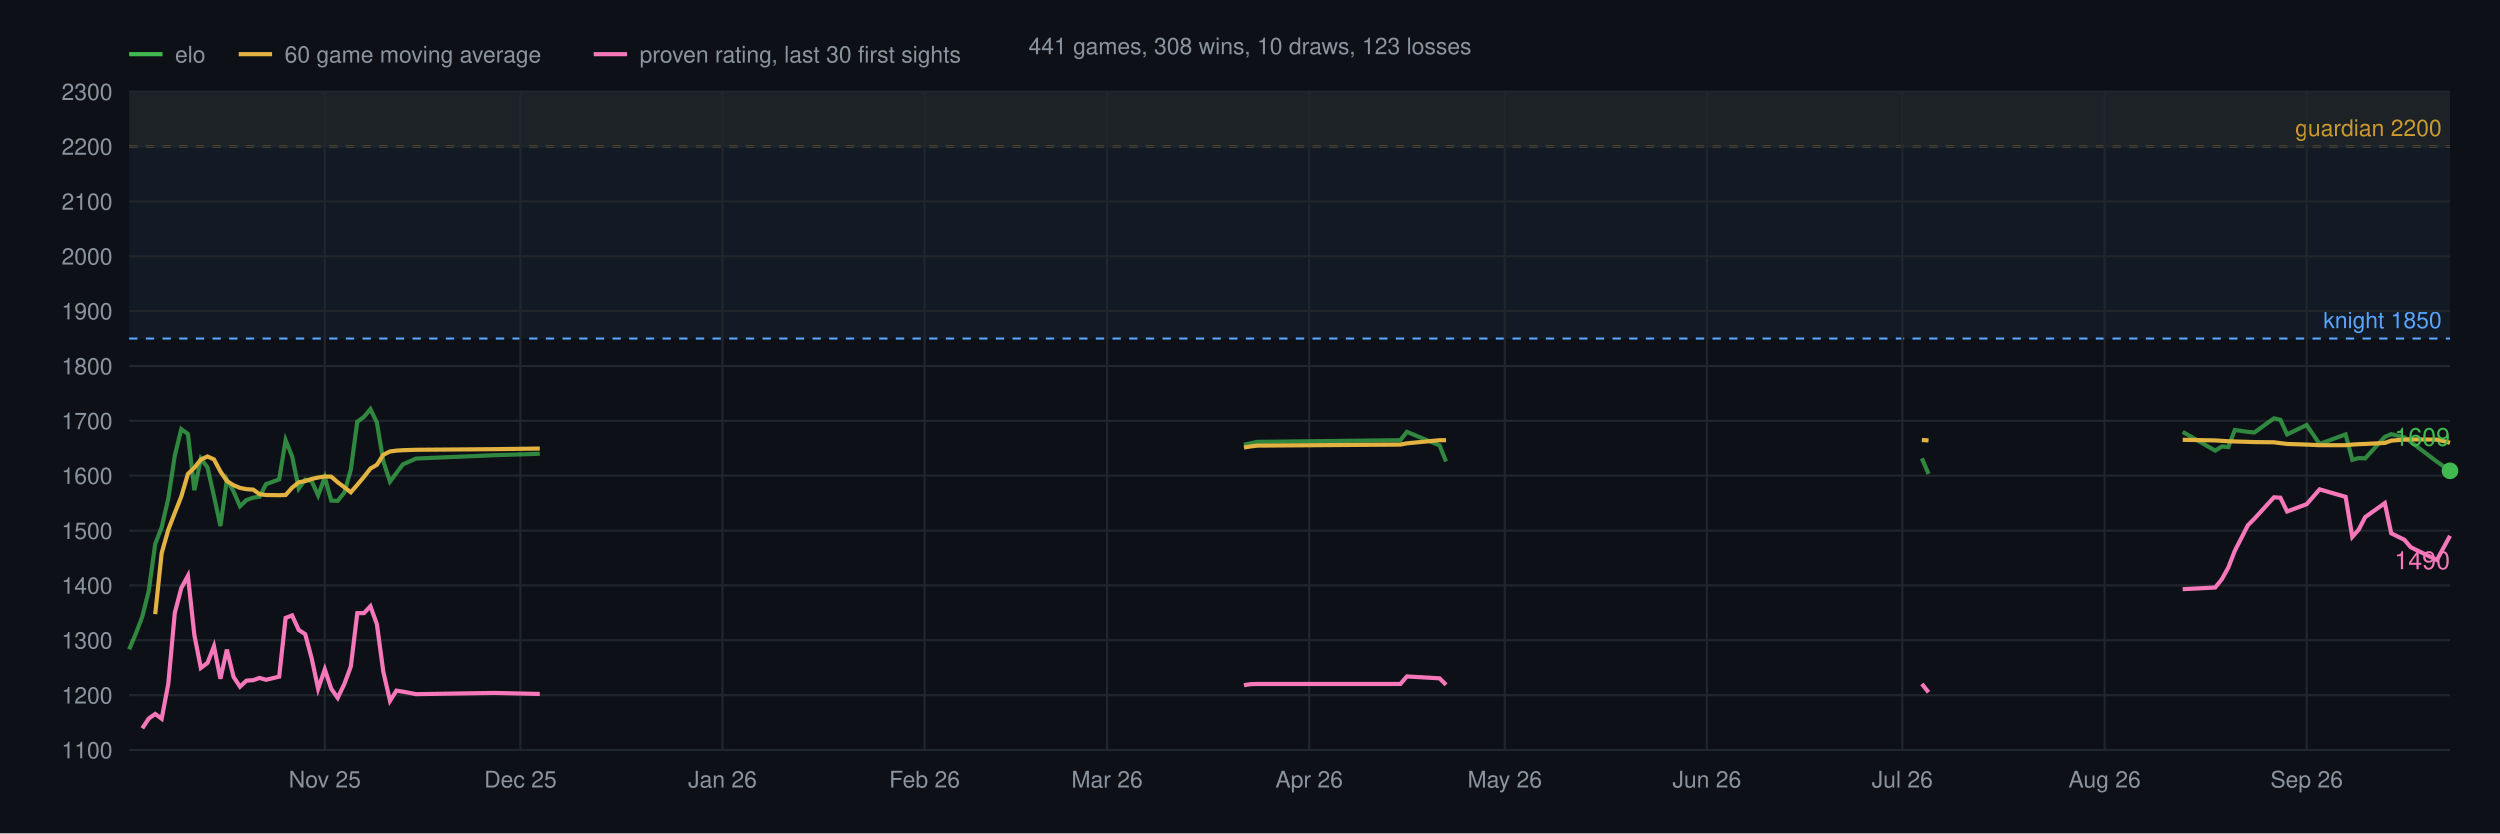
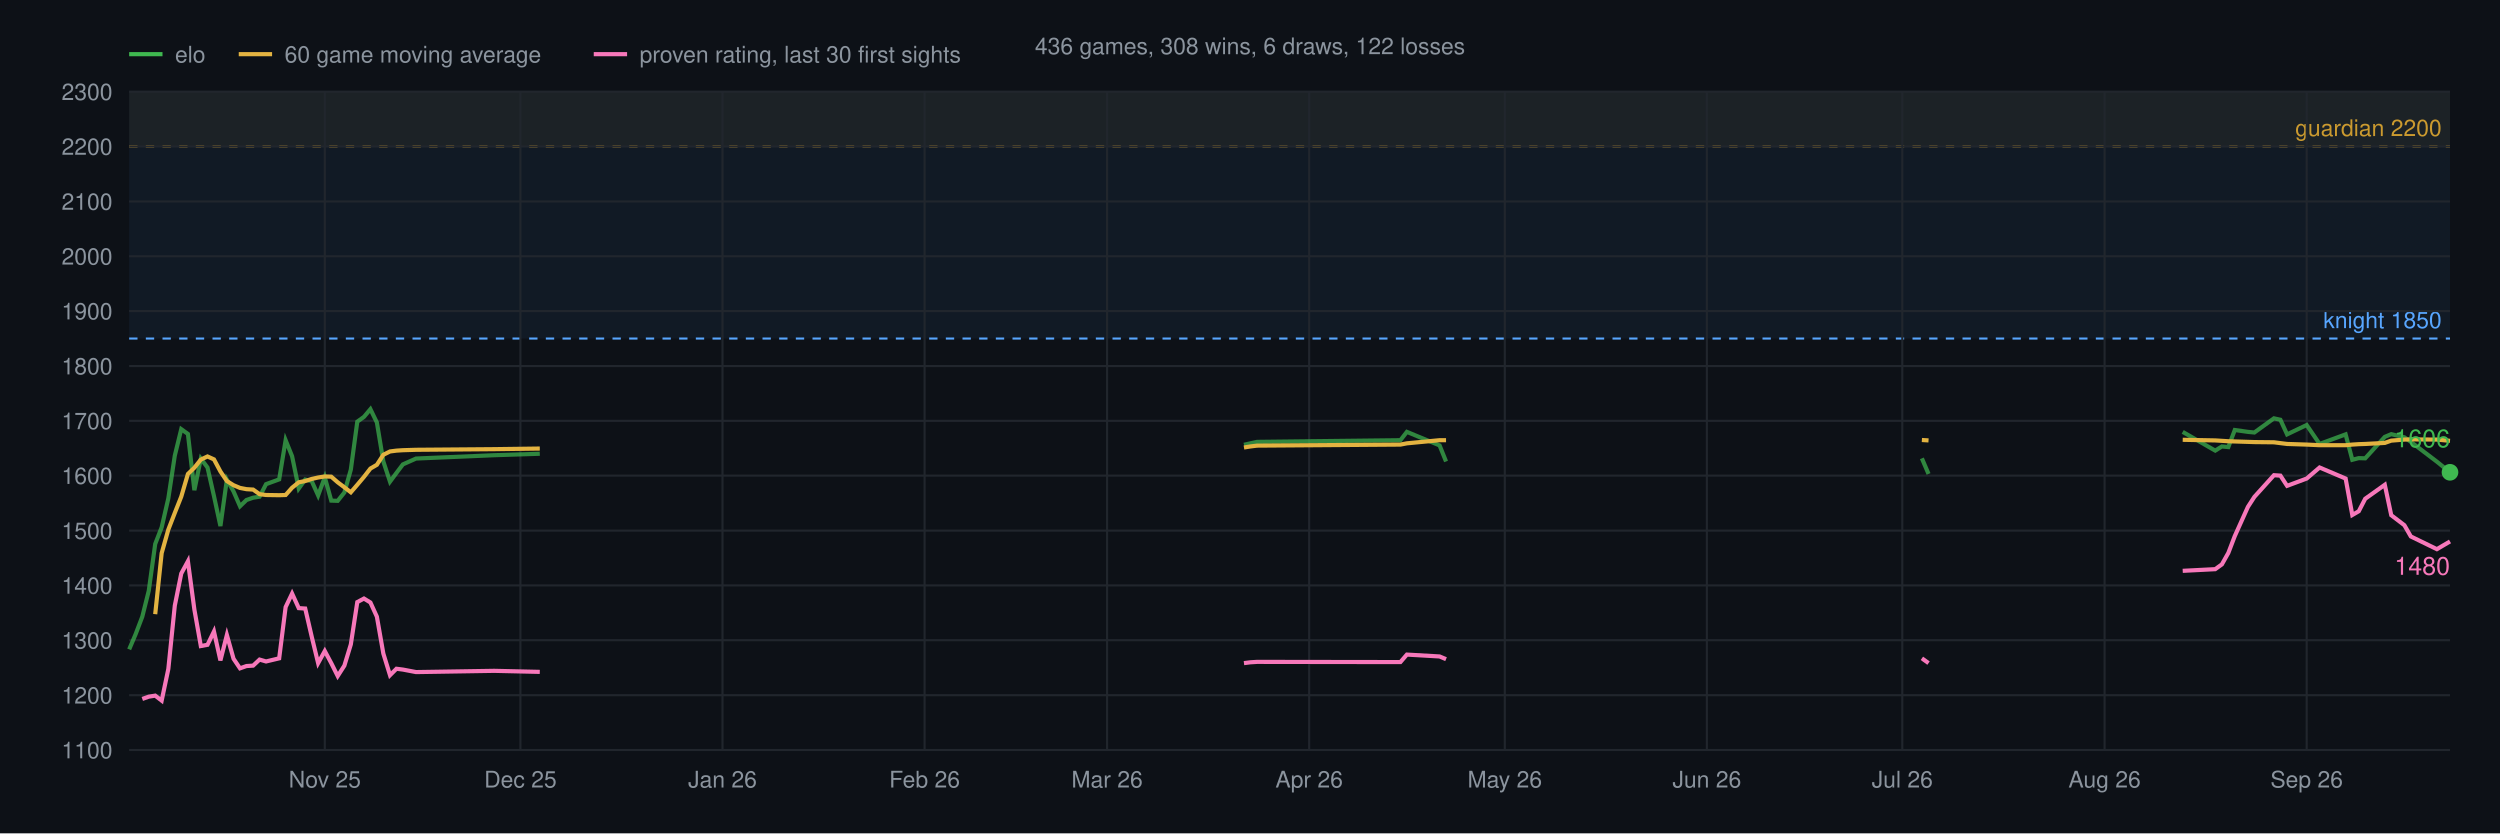
<svg xmlns="http://www.w3.org/2000/svg" viewBox="0 0 1200 400" font-family="Helvetica,sans-serif">
  <rect width="1200" height="400" fill="#0d1117" />
-   <text x="600" y="26" text-anchor="middle" font-size="11" fill="#8b949e">441 games, 308 wins, 10 draws, 123 losses</text>
+   <text x="600" y="26" text-anchor="middle" font-size="11" fill="#8b949e">436 games, 308 wins, 6 draws, 122 losses</text>
  <rect x="62" y="44" width="1114" height="26.3" fill="#d29922" fill-opacity="0.06" />
  <line x1="62" y1="70.3" x2="1176" y2="70.3" stroke="#d29922" stroke-width="1" stroke-dasharray="4 4" />
  <text x="1172" y="65.3" text-anchor="end" font-size="11" fill="#d29922">guardian 2200</text>
  <rect x="62" y="44" width="1114" height="118.5" fill="#58a6ff" fill-opacity="0.06" />
  <line x1="62" y1="162.5" x2="1176" y2="162.5" stroke="#58a6ff" stroke-width="1" stroke-dasharray="4 4" />
  <text x="1172" y="157.5" text-anchor="end" font-size="11" fill="#58a6ff">knight 1850</text>
  <line x1="62" y1="360.0" x2="1176" y2="360.0" stroke="#21262d" stroke-width="1" />
  <text x="54" y="364.0" text-anchor="end" font-size="11" fill="#8b949e">1100</text>
  <line x1="62" y1="333.7" x2="1176" y2="333.7" stroke="#21262d" stroke-width="1" />
  <text x="54" y="337.7" text-anchor="end" font-size="11" fill="#8b949e">1200</text>
  <line x1="62" y1="307.3" x2="1176" y2="307.3" stroke="#21262d" stroke-width="1" />
  <text x="54" y="311.3" text-anchor="end" font-size="11" fill="#8b949e">1300</text>
  <line x1="62" y1="281.0" x2="1176" y2="281.0" stroke="#21262d" stroke-width="1" />
  <text x="54" y="285.0" text-anchor="end" font-size="11" fill="#8b949e">1400</text>
  <line x1="62" y1="254.7" x2="1176" y2="254.7" stroke="#21262d" stroke-width="1" />
  <text x="54" y="258.7" text-anchor="end" font-size="11" fill="#8b949e">1500</text>
  <line x1="62" y1="228.3" x2="1176" y2="228.3" stroke="#21262d" stroke-width="1" />
  <text x="54" y="232.3" text-anchor="end" font-size="11" fill="#8b949e">1600</text>
  <line x1="62" y1="202.0" x2="1176" y2="202.0" stroke="#21262d" stroke-width="1" />
  <text x="54" y="206.0" text-anchor="end" font-size="11" fill="#8b949e">1700</text>
  <line x1="62" y1="175.7" x2="1176" y2="175.7" stroke="#21262d" stroke-width="1" />
  <text x="54" y="179.7" text-anchor="end" font-size="11" fill="#8b949e">1800</text>
  <line x1="62" y1="149.3" x2="1176" y2="149.3" stroke="#21262d" stroke-width="1" />
  <text x="54" y="153.3" text-anchor="end" font-size="11" fill="#8b949e">1900</text>
  <line x1="62" y1="123.0" x2="1176" y2="123.0" stroke="#21262d" stroke-width="1" />
  <text x="54" y="127.0" text-anchor="end" font-size="11" fill="#8b949e">2000</text>
  <line x1="62" y1="96.7" x2="1176" y2="96.7" stroke="#21262d" stroke-width="1" />
  <text x="54" y="100.7" text-anchor="end" font-size="11" fill="#8b949e">2100</text>
  <line x1="62" y1="70.3" x2="1176" y2="70.3" stroke="#21262d" stroke-width="1" />
  <text x="54" y="74.3" text-anchor="end" font-size="11" fill="#8b949e">2200</text>
  <line x1="62" y1="44.0" x2="1176" y2="44.0" stroke="#21262d" stroke-width="1" />
  <text x="54" y="48.0" text-anchor="end" font-size="11" fill="#8b949e">2300</text>
  <line x1="155.9" y1="44" x2="155.9" y2="360" stroke="#21262d" stroke-width="1" />
  <text x="155.9" y="378" text-anchor="middle" font-size="11" fill="#8b949e">Nov 25</text>
  <line x1="249.8" y1="44" x2="249.8" y2="360" stroke="#21262d" stroke-width="1" />
  <text x="249.8" y="378" text-anchor="middle" font-size="11" fill="#8b949e">Dec 25</text>
  <line x1="346.8" y1="44" x2="346.8" y2="360" stroke="#21262d" stroke-width="1" />
  <text x="346.8" y="378" text-anchor="middle" font-size="11" fill="#8b949e">Jan 26</text>
  <line x1="443.8" y1="44" x2="443.8" y2="360" stroke="#21262d" stroke-width="1" />
  <text x="443.8" y="378" text-anchor="middle" font-size="11" fill="#8b949e">Feb 26</text>
  <line x1="531.4" y1="44" x2="531.4" y2="360" stroke="#21262d" stroke-width="1" />
  <text x="531.4" y="378" text-anchor="middle" font-size="11" fill="#8b949e">Mar 26</text>
  <line x1="628.4" y1="44" x2="628.4" y2="360" stroke="#21262d" stroke-width="1" />
  <text x="628.4" y="378" text-anchor="middle" font-size="11" fill="#8b949e">Apr 26</text>
  <line x1="722.3" y1="44" x2="722.3" y2="360" stroke="#21262d" stroke-width="1" />
  <text x="722.3" y="378" text-anchor="middle" font-size="11" fill="#8b949e">May 26</text>
  <line x1="819.3" y1="44" x2="819.3" y2="360" stroke="#21262d" stroke-width="1" />
  <text x="819.3" y="378" text-anchor="middle" font-size="11" fill="#8b949e">Jun 26</text>
  <line x1="913.1" y1="44" x2="913.1" y2="360" stroke="#21262d" stroke-width="1" />
  <text x="913.1" y="378" text-anchor="middle" font-size="11" fill="#8b949e">Jul 26</text>
  <line x1="1010.2" y1="44" x2="1010.2" y2="360" stroke="#21262d" stroke-width="1" />
  <text x="1010.2" y="378" text-anchor="middle" font-size="11" fill="#8b949e">Aug 26</text>
  <line x1="1107.2" y1="44" x2="1107.2" y2="360" stroke="#21262d" stroke-width="1" />
  <text x="1107.2" y="378" text-anchor="middle" font-size="11" fill="#8b949e">Sep 26</text>
  <polyline points="62.0,311.7 65.1,304.4 68.3,296.0 71.4,283.6 74.5,261.1 77.6,253.1 80.8,239.2 83.9,218.7 87.0,206.0 90.2,208.3 93.3,235.3 96.4,220.1 99.6,224.4 102.7,238.1 105.8,252.5 108.9,230.2 112.1,235.9 115.2,243.0 118.3,240.0 121.5,238.9 124.6,238.4 127.7,232.4 134.0,230.1 137.1,211.3 140.2,219.0 143.4,234.5 146.5,230.2 149.6,230.9 152.7,237.8 155.9,229.1 159.0,240.3 162.1,240.4 165.3,236.4 168.4,225.4 171.5,202.4 174.7,200.1 177.8,196.4 180.9,202.8 184.0,221.5 187.2,231.2 190.3,227.0 193.4,222.9 199.7,220.1 237.2,218.5 259.1,217.8" fill="none" stroke="#3fb950" stroke-width="2" stroke-opacity="0.7" />
  <polyline points="597.1,213.5 600.2,212.8 603.4,212.1 672.2,211.3 675.3,207.3 691.0,213.8 694.1,221.5" fill="none" stroke="#3fb950" stroke-width="2" stroke-opacity="0.7" />
  <polyline points="922.5,220.0 925.7,227.5" fill="none" stroke="#3fb950" stroke-width="2" stroke-opacity="0.7" />
-   <polyline points="1047.7,207.3 1063.3,216.3 1066.5,214.3 1069.6,214.6 1072.7,206.4 1079.0,207.3 1082.1,207.6 1091.5,200.8 1094.6,201.5 1097.8,208.5 1107.2,204.0 1113.4,213.1 1125.9,208.5 1129.1,220.7 1132.2,219.9 1135.3,220.0 1144.7,209.7 1147.8,208.4 1154.1,209.9 1157.2,212.1 1169.7,221.6 1176.0,226.0" fill="none" stroke="#3fb950" stroke-width="2" stroke-opacity="0.7" />
+   <polyline points="1047.7,207.3 1063.3,216.3 1066.5,214.3 1069.6,214.6 1072.7,206.4 1079.0,207.3 1082.1,207.6 1091.5,200.8 1094.6,201.5 1097.8,208.5 1107.2,204.0 1113.4,213.1 1125.9,208.5 1129.1,220.7 1132.2,219.9 1135.3,220.0 1144.7,209.7 1147.8,208.4 1154.1,209.9 1157.2,212.1 1169.7,221.6 1176.0,226.7" fill="none" stroke="#3fb950" stroke-width="2" stroke-opacity="0.7" />
  <polyline points="74.5,294.8 77.6,265.5 80.8,254.2 83.9,246.2 87.0,238.4 90.2,227.5 93.3,224.5 96.4,220.6 99.6,219.1 102.7,220.5 105.8,226.3 108.9,230.9 112.1,232.9 115.2,234.2 118.3,234.8 121.5,235.0 124.6,237.2 127.7,237.6 134.0,237.7 137.1,237.6 140.2,234.1 143.4,231.5 146.5,230.9 149.6,229.9 152.7,229.2 155.9,228.7 159.0,228.8 162.1,231.5 165.3,233.9 168.4,236.3 171.5,232.7 174.7,228.9 177.8,224.9 180.9,223.1 184.0,218.3 187.2,216.7 190.3,216.3 193.4,216.1 199.7,215.9 237.2,215.6 259.1,215.3" fill="none" stroke="#e3b341" stroke-width="2" stroke-opacity="1" />
  <polyline points="597.1,214.8 600.2,214.3 603.4,213.9 672.2,213.4 675.3,212.8 691.0,211.3 694.1,211.3" fill="none" stroke="#e3b341" stroke-width="2" stroke-opacity="1" />
  <polyline points="922.5,211.2 925.7,211.4" fill="none" stroke="#e3b341" stroke-width="2" stroke-opacity="1" />
-   <polyline points="1047.7,211.1 1063.3,211.4 1066.5,211.6 1069.6,211.8 1072.7,211.9 1079.0,212.1 1082.1,212.2 1091.5,212.3 1094.6,212.7 1097.8,213.1 1107.2,213.4 1113.4,213.7 1125.9,213.7 1129.1,213.4 1132.2,213.2 1135.3,213.1 1144.7,212.6 1147.8,211.5 1154.1,211.0 1157.2,210.9 1169.7,211.0 1176.0,212.5" fill="none" stroke="#e3b341" stroke-width="2" stroke-opacity="1" />
-   <polyline points="68.3,349.6 71.4,344.9 74.5,342.7 77.6,345.0 80.8,328.1 83.9,294.2 87.0,282.3 90.2,276.4 93.3,304.9 96.4,320.6 99.6,318.2 102.7,310.2 105.8,325.8 108.9,311.8 112.1,324.9 115.2,329.6 118.3,326.7 121.5,326.5 124.6,325.4 127.7,326.3 134.0,324.8 137.1,296.6 140.2,295.4 143.4,302.4 146.5,304.4 149.6,316.0 152.7,330.6 155.9,321.3 159.0,330.6 162.1,335.0 165.3,328.3 168.4,319.9 171.5,294.3 174.7,294.3 177.8,291.0 180.9,299.6 184.0,322.5 187.2,336.4 190.3,331.5 193.4,332.0 199.7,333.2 237.2,332.6 259.1,333.1" fill="none" stroke="#f778ba" stroke-width="2" stroke-opacity="1" />
-   <polyline points="597.1,328.9 600.2,328.4 603.4,328.3 672.2,328.3 675.3,324.7 691.0,325.6 694.1,328.7" fill="none" stroke="#f778ba" stroke-width="2" stroke-opacity="1" />
-   <polyline points="922.5,328.3 925.7,332.3" fill="none" stroke="#f778ba" stroke-width="2" stroke-opacity="1" />
-   <polyline points="1047.7,282.8 1063.3,282.0 1066.5,278.0 1069.6,272.4 1072.7,264.4 1079.0,252.1 1082.1,249.0 1091.5,238.7 1094.6,238.9 1097.8,245.5 1107.2,242.0 1113.4,234.9 1125.9,238.5 1129.1,257.7 1132.2,254.2 1135.3,248.2 1144.7,241.5 1147.8,256.0 1154.1,259.1 1157.2,262.7 1169.7,268.8 1176.0,257.2" fill="none" stroke="#f778ba" stroke-width="2" stroke-opacity="1" />
+   <polyline points="1047.7,211.1 1063.3,211.4 1066.5,211.6 1069.6,211.8 1072.7,211.9 1079.0,212.1 1082.1,212.2 1091.5,212.3 1094.6,212.7 1097.8,213.1 1107.2,213.4 1113.4,213.7 1125.9,213.7 1129.1,213.4 1132.2,213.2 1135.3,213.1 1144.7,212.6 1147.8,211.5 1154.1,211.0 1157.2,210.9 1169.7,211.0 1176.0,211.6" fill="none" stroke="#e3b341" stroke-width="2" stroke-opacity="1" />
+   <polyline points="68.3,335.5 71.4,334.4 74.5,333.9 77.6,336.3 80.8,321.1 83.9,290.7 87.0,275.3 90.2,269.4 93.3,292.6 96.4,310.1 99.6,309.5 102.7,303.1 105.8,317.0 108.9,304.8 112.1,316.2 115.2,320.8 118.3,319.7 121.5,319.5 124.6,316.6 127.7,317.5 134.0,316.0 137.1,291.4 140.2,284.9 143.4,291.9 146.5,292.1 149.6,305.5 152.7,318.3 155.9,312.5 159.0,318.3 162.1,324.5 165.3,319.5 168.4,309.3 171.5,289.0 174.7,287.3 177.8,289.2 180.9,296.0 184.0,313.7 187.2,324.1 190.3,321.0 193.4,321.4 199.7,322.6 237.2,322.0 259.1,322.5" fill="none" stroke="#f778ba" stroke-width="2" stroke-opacity="1" />
+   <polyline points="597.1,318.3 600.2,317.9 603.4,317.7 672.2,317.8 675.3,314.2 691.0,315.1 694.1,316.4" fill="none" stroke="#f778ba" stroke-width="2" stroke-opacity="1" />
+   <polyline points="922.5,316.0 925.7,318.3" fill="none" stroke="#f778ba" stroke-width="2" stroke-opacity="1" />
+   <polyline points="1047.7,274.0 1063.3,273.2 1066.5,270.9 1069.6,265.4 1072.7,257.3 1079.0,243.3 1082.1,238.5 1091.5,228.1 1094.6,228.3 1097.8,233.2 1107.2,229.7 1113.4,224.4 1125.9,229.7 1129.1,247.2 1132.2,245.4 1135.3,239.4 1144.7,232.7 1147.8,247.3 1154.1,252.1 1157.2,257.5 1169.7,263.6 1176.0,259.9" fill="none" stroke="#f778ba" stroke-width="2" stroke-opacity="1" />
  <line x1="62" y1="26" x2="78" y2="26" stroke="#3fb950" stroke-width="2" />
  <text x="84" y="30" font-size="11" fill="#8b949e">elo</text>
  <line x1="114.6" y1="26" x2="130.6" y2="26" stroke="#e3b341" stroke-width="2" />
  <text x="136.6" y="30" font-size="11" fill="#8b949e">60 game moving average</text>
  <line x1="285.0" y1="26" x2="301.0" y2="26" stroke="#f778ba" stroke-width="2" />
  <text x="307.0" y="30" font-size="11" fill="#8b949e">proven rating, last 30 first sights</text>
-   <text x="1176.0" y="273.2" text-anchor="end" font-size="12" fill="#f778ba">1490</text>
-   <circle cx="1176.0" cy="226.0" r="4" fill="#3fb950" />
-   <text x="1176.0" y="214.0" text-anchor="end" font-size="12" fill="#3fb950">1609</text>
+   <text x="1176.0" y="275.9" text-anchor="end" font-size="12" fill="#f778ba">1480</text>
+   <circle cx="1176.0" cy="226.7" r="4" fill="#3fb950" />
+   <text x="1176.0" y="214.7" text-anchor="end" font-size="12" fill="#3fb950">1606</text>
</svg>
